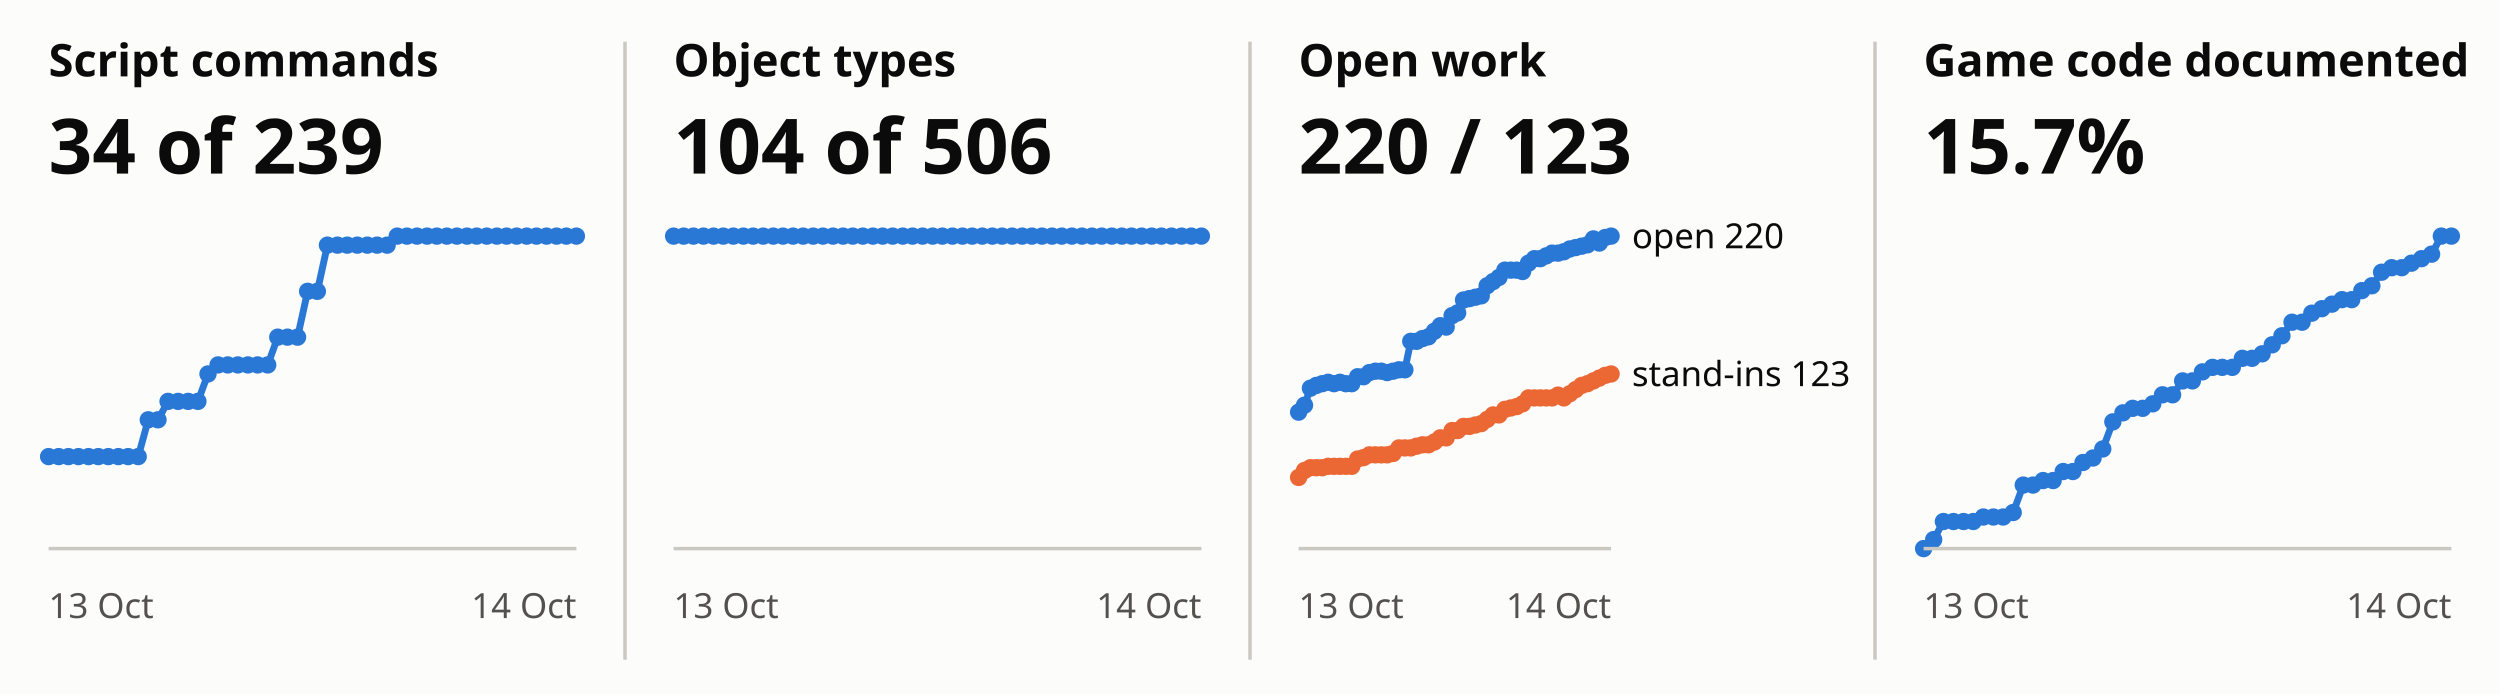
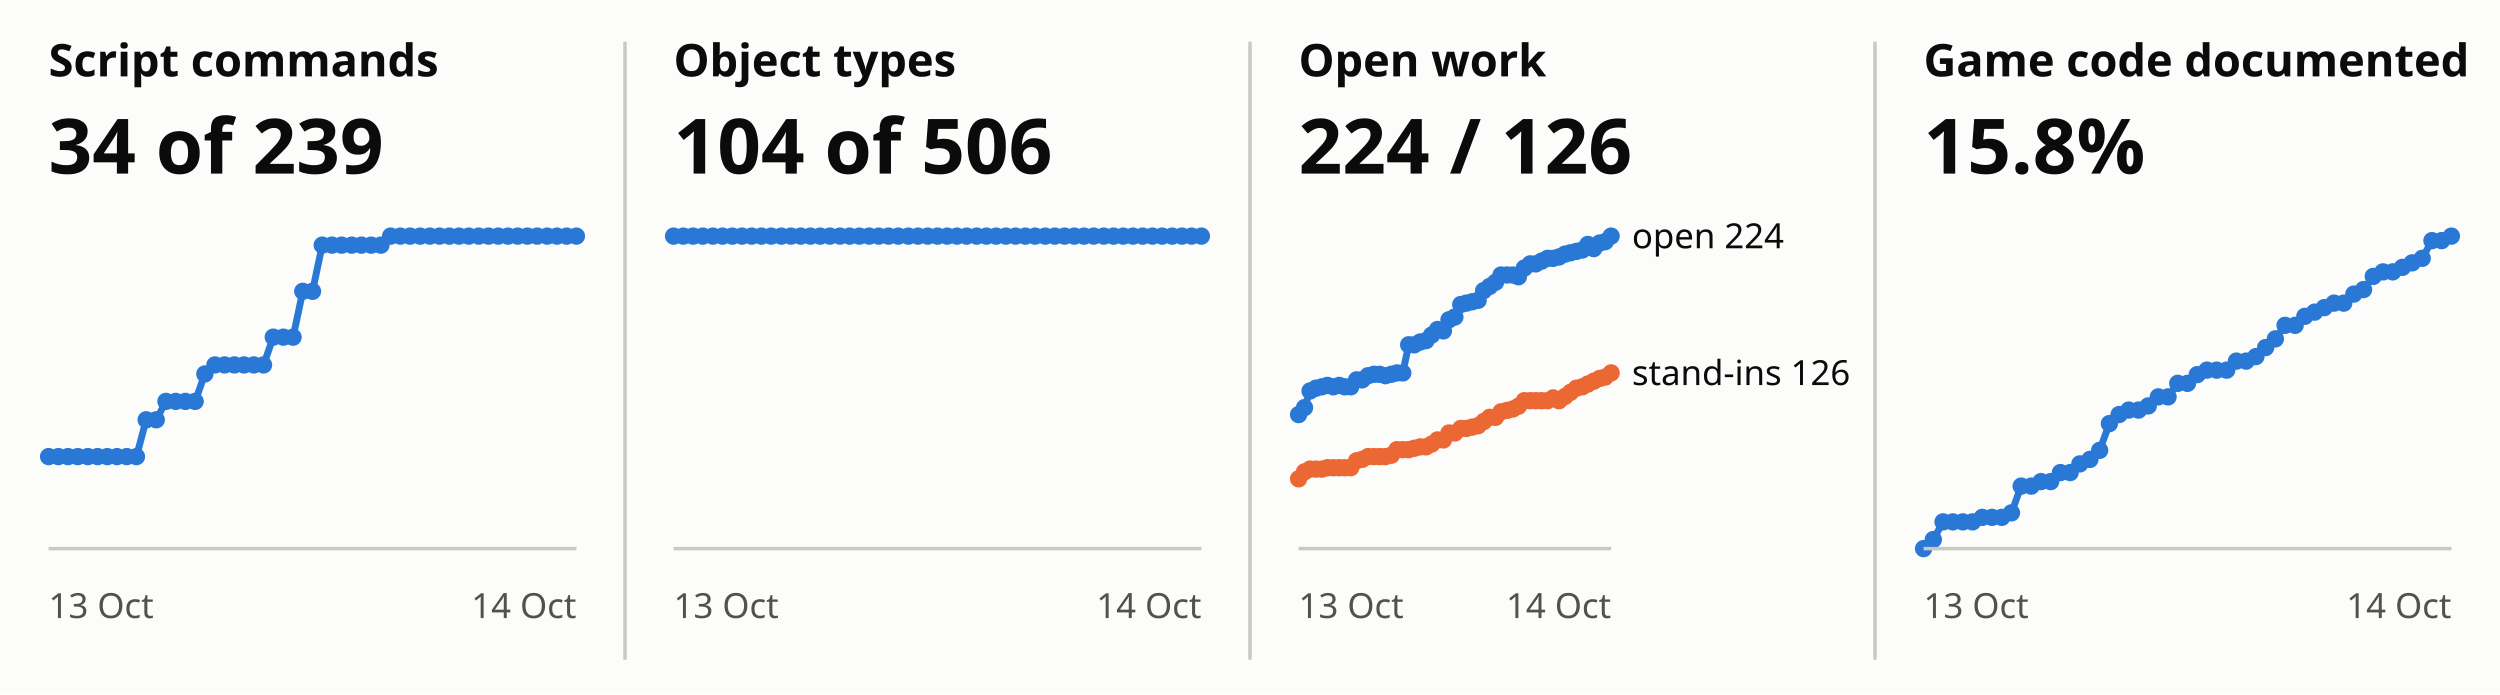
<svg xmlns="http://www.w3.org/2000/svg" width="720" height="200" viewBox="0 0 720 200" role="img">
  <style>
text{font-family:system-ui,sans-serif}
.title{font-size:13px;font-weight:600}
.big{font-size:22px;font-weight:600}
.label{font-size:10px}
.date{font-size:10px}
.surface{fill:#fcfcfb}
.ink{fill:#0b0b0b}
.muted{fill:#52514e}
.rule{stroke:#c9c8c3;stroke-width:1}
.line1{fill:none;stroke:#2a78d6;stroke-width:2;stroke-linejoin:round;stroke-linecap:round}
.dot1{fill:#2a78d6}
.line2{fill:none;stroke:#eb6834;stroke-width:2;stroke-linejoin:round;stroke-linecap:round}
.dot2{fill:#eb6834}
@media (prefers-color-scheme: dark) {
.surface{fill:#1a1a19}
.ink{fill:#f0efec}
.muted{fill:#c3c2b7}
.rule{stroke:#4a4a46}
.line1{stroke:#3987e5}
.dot1{fill:#3987e5}
.line2{stroke:#d95926}
.dot2{fill:#d95926}
}
</style>
  <rect class="surface" width="720" height="200" />
  <text class="title ink" x="14" y="22">Script commands</text>
  <text class="big ink" x="14" y="50">34 of 239</text>
-   <polyline class="line1" points="14.0,131.5 16.9,131.5 19.7,131.5 22.6,131.5 25.5,131.5 28.3,131.5 31.2,131.5 34.1,131.5 36.9,131.5 39.8,131.5 42.7,120.9 45.5,120.9 48.4,115.6 51.3,115.6 54.2,115.6 57.0,115.6 59.9,107.7 62.8,105.1 65.6,105.1 68.5,105.1 71.4,105.1 74.2,105.1 77.1,105.1 80.0,97.1 82.8,97.1 85.7,97.1 88.6,83.9 91.4,83.9 94.3,70.6 97.2,70.6 100.0,70.6 102.9,70.6 105.8,70.6 108.6,70.6 111.5,70.6 114.4,68.0 117.2,68.0 120.1,68.0 123.0,68.0 125.8,68.0 128.7,68.0 131.6,68.0 134.5,68.0 137.3,68.0 140.2,68.0 143.1,68.0 145.9,68.0 148.8,68.0 151.7,68.0 154.5,68.0 157.4,68.0 160.3,68.0 163.1,68.0 166.0,68.0" />
+   <polyline class="line1" points="14.0,131.5 16.8,131.5 19.6,131.5 22.4,131.5 25.3,131.5 28.1,131.5 30.9,131.5 33.7,131.5 36.5,131.5 39.3,131.5 42.1,120.9 45.0,120.9 47.8,115.6 50.6,115.6 53.4,115.6 56.2,115.6 59.0,107.7 61.9,105.1 64.7,105.1 67.5,105.1 70.3,105.1 73.1,105.1 75.9,105.1 78.7,97.1 81.6,97.1 84.4,97.1 87.2,83.9 90.0,83.9 92.8,70.6 95.6,70.6 98.4,70.6 101.3,70.6 104.1,70.6 106.9,70.6 109.7,70.6 112.5,68.0 115.3,68.0 118.1,68.0 121.0,68.0 123.8,68.0 126.6,68.0 129.4,68.0 132.2,68.0 135.0,68.0 137.9,68.0 140.7,68.0 143.5,68.0 146.3,68.0 149.1,68.0 151.9,68.0 154.7,68.0 157.6,68.0 160.4,68.0 163.2,68.0 166.0,68.0" />
  <circle class="dot1" cx="14.0" cy="131.5" r="2.5" />
-   <circle class="dot1" cx="16.9" cy="131.5" r="2.5" />
-   <circle class="dot1" cx="19.7" cy="131.5" r="2.5" />
-   <circle class="dot1" cx="22.6" cy="131.5" r="2.5" />
-   <circle class="dot1" cx="25.5" cy="131.5" r="2.5" />
-   <circle class="dot1" cx="28.3" cy="131.5" r="2.5" />
-   <circle class="dot1" cx="31.2" cy="131.5" r="2.5" />
-   <circle class="dot1" cx="34.1" cy="131.5" r="2.5" />
-   <circle class="dot1" cx="36.9" cy="131.5" r="2.5" />
-   <circle class="dot1" cx="39.8" cy="131.5" r="2.5" />
-   <circle class="dot1" cx="42.7" cy="120.9" r="2.5" />
-   <circle class="dot1" cx="45.5" cy="120.9" r="2.5" />
-   <circle class="dot1" cx="48.4" cy="115.6" r="2.5" />
-   <circle class="dot1" cx="51.3" cy="115.6" r="2.5" />
-   <circle class="dot1" cx="54.2" cy="115.6" r="2.5" />
-   <circle class="dot1" cx="57.0" cy="115.6" r="2.5" />
-   <circle class="dot1" cx="59.9" cy="107.7" r="2.5" />
-   <circle class="dot1" cx="62.8" cy="105.1" r="2.5" />
-   <circle class="dot1" cx="65.6" cy="105.1" r="2.5" />
-   <circle class="dot1" cx="68.5" cy="105.1" r="2.5" />
-   <circle class="dot1" cx="71.4" cy="105.1" r="2.5" />
-   <circle class="dot1" cx="74.2" cy="105.1" r="2.5" />
-   <circle class="dot1" cx="77.1" cy="105.1" r="2.5" />
-   <circle class="dot1" cx="80.0" cy="97.1" r="2.5" />
-   <circle class="dot1" cx="82.8" cy="97.1" r="2.5" />
-   <circle class="dot1" cx="85.7" cy="97.1" r="2.5" />
-   <circle class="dot1" cx="88.6" cy="83.9" r="2.5" />
-   <circle class="dot1" cx="91.4" cy="83.9" r="2.5" />
-   <circle class="dot1" cx="94.3" cy="70.6" r="2.5" />
-   <circle class="dot1" cx="97.2" cy="70.6" r="2.5" />
-   <circle class="dot1" cx="100.0" cy="70.6" r="2.5" />
-   <circle class="dot1" cx="102.9" cy="70.6" r="2.5" />
-   <circle class="dot1" cx="105.8" cy="70.6" r="2.5" />
-   <circle class="dot1" cx="108.6" cy="70.6" r="2.5" />
-   <circle class="dot1" cx="111.5" cy="70.6" r="2.5" />
-   <circle class="dot1" cx="114.4" cy="68.0" r="2.5" />
-   <circle class="dot1" cx="117.2" cy="68.0" r="2.5" />
-   <circle class="dot1" cx="120.1" cy="68.0" r="2.5" />
-   <circle class="dot1" cx="123.0" cy="68.0" r="2.5" />
-   <circle class="dot1" cx="125.8" cy="68.0" r="2.5" />
-   <circle class="dot1" cx="128.7" cy="68.0" r="2.5" />
-   <circle class="dot1" cx="131.6" cy="68.0" r="2.5" />
-   <circle class="dot1" cx="134.5" cy="68.0" r="2.5" />
-   <circle class="dot1" cx="137.3" cy="68.0" r="2.5" />
-   <circle class="dot1" cx="140.2" cy="68.0" r="2.5" />
-   <circle class="dot1" cx="143.1" cy="68.0" r="2.5" />
-   <circle class="dot1" cx="145.9" cy="68.0" r="2.5" />
-   <circle class="dot1" cx="148.8" cy="68.0" r="2.5" />
-   <circle class="dot1" cx="151.7" cy="68.0" r="2.5" />
-   <circle class="dot1" cx="154.5" cy="68.0" r="2.5" />
-   <circle class="dot1" cx="157.4" cy="68.0" r="2.5" />
-   <circle class="dot1" cx="160.3" cy="68.0" r="2.5" />
-   <circle class="dot1" cx="163.1" cy="68.0" r="2.5" />
+   <circle class="dot1" cx="16.8" cy="131.5" r="2.5" />
+   <circle class="dot1" cx="19.6" cy="131.5" r="2.5" />
+   <circle class="dot1" cx="22.4" cy="131.5" r="2.5" />
+   <circle class="dot1" cx="25.3" cy="131.5" r="2.5" />
+   <circle class="dot1" cx="28.1" cy="131.5" r="2.5" />
+   <circle class="dot1" cx="30.9" cy="131.5" r="2.5" />
+   <circle class="dot1" cx="33.7" cy="131.5" r="2.5" />
+   <circle class="dot1" cx="36.5" cy="131.5" r="2.5" />
+   <circle class="dot1" cx="39.3" cy="131.5" r="2.5" />
+   <circle class="dot1" cx="42.1" cy="120.9" r="2.5" />
+   <circle class="dot1" cx="45.0" cy="120.9" r="2.5" />
+   <circle class="dot1" cx="47.8" cy="115.6" r="2.5" />
+   <circle class="dot1" cx="50.6" cy="115.6" r="2.5" />
+   <circle class="dot1" cx="53.4" cy="115.6" r="2.5" />
+   <circle class="dot1" cx="56.2" cy="115.6" r="2.5" />
+   <circle class="dot1" cx="59.0" cy="107.7" r="2.5" />
+   <circle class="dot1" cx="61.9" cy="105.1" r="2.5" />
+   <circle class="dot1" cx="64.7" cy="105.1" r="2.5" />
+   <circle class="dot1" cx="67.5" cy="105.1" r="2.5" />
+   <circle class="dot1" cx="70.3" cy="105.1" r="2.5" />
+   <circle class="dot1" cx="73.1" cy="105.1" r="2.5" />
+   <circle class="dot1" cx="75.9" cy="105.1" r="2.5" />
+   <circle class="dot1" cx="78.7" cy="97.1" r="2.5" />
+   <circle class="dot1" cx="81.6" cy="97.1" r="2.5" />
+   <circle class="dot1" cx="84.4" cy="97.1" r="2.5" />
+   <circle class="dot1" cx="87.2" cy="83.9" r="2.5" />
+   <circle class="dot1" cx="90.0" cy="83.9" r="2.5" />
+   <circle class="dot1" cx="92.8" cy="70.6" r="2.5" />
+   <circle class="dot1" cx="95.6" cy="70.6" r="2.5" />
+   <circle class="dot1" cx="98.4" cy="70.6" r="2.5" />
+   <circle class="dot1" cx="101.3" cy="70.6" r="2.5" />
+   <circle class="dot1" cx="104.1" cy="70.6" r="2.5" />
+   <circle class="dot1" cx="106.9" cy="70.6" r="2.5" />
+   <circle class="dot1" cx="109.7" cy="70.6" r="2.5" />
+   <circle class="dot1" cx="112.5" cy="68.0" r="2.5" />
+   <circle class="dot1" cx="115.3" cy="68.0" r="2.5" />
+   <circle class="dot1" cx="118.1" cy="68.0" r="2.5" />
+   <circle class="dot1" cx="121.0" cy="68.0" r="2.5" />
+   <circle class="dot1" cx="123.8" cy="68.0" r="2.5" />
+   <circle class="dot1" cx="126.6" cy="68.0" r="2.5" />
+   <circle class="dot1" cx="129.4" cy="68.0" r="2.5" />
+   <circle class="dot1" cx="132.2" cy="68.0" r="2.5" />
+   <circle class="dot1" cx="135.0" cy="68.0" r="2.5" />
+   <circle class="dot1" cx="137.9" cy="68.0" r="2.5" />
+   <circle class="dot1" cx="140.7" cy="68.0" r="2.5" />
+   <circle class="dot1" cx="143.5" cy="68.0" r="2.5" />
+   <circle class="dot1" cx="146.3" cy="68.0" r="2.5" />
+   <circle class="dot1" cx="149.1" cy="68.0" r="2.5" />
+   <circle class="dot1" cx="151.9" cy="68.0" r="2.5" />
+   <circle class="dot1" cx="154.7" cy="68.0" r="2.5" />
+   <circle class="dot1" cx="157.6" cy="68.0" r="2.5" />
+   <circle class="dot1" cx="160.4" cy="68.0" r="2.5" />
+   <circle class="dot1" cx="163.2" cy="68.0" r="2.5" />
  <circle class="dot1" cx="166.0" cy="68.0" r="2.5" />
  <line class="rule" x1="14" y1="158" x2="166" y2="158" />
  <text class="date muted" x="14" y="178">13 Oct</text>
  <text class="date muted" x="166" y="178" text-anchor="end">14 Oct</text>
  <text class="title ink" x="194" y="22">Object types</text>
  <text class="big ink" x="194" y="50">104 of 506</text>
-   <polyline class="line1" points="194.0,68.0 196.9,68.0 199.7,68.0 202.6,68.0 205.5,68.0 208.3,68.0 211.2,68.0 214.1,68.0 216.9,68.0 219.8,68.0 222.7,68.0 225.5,68.0 228.4,68.0 231.3,68.0 234.2,68.0 237.0,68.0 239.9,68.0 242.8,68.0 245.6,68.0 248.5,68.0 251.4,68.0 254.2,68.0 257.1,68.0 260.0,68.0 262.8,68.0 265.7,68.0 268.6,68.0 271.4,68.0 274.3,68.0 277.2,68.0 280.0,68.0 282.9,68.0 285.8,68.0 288.6,68.0 291.5,68.0 294.4,68.0 297.2,68.0 300.1,68.0 303.0,68.0 305.8,68.0 308.7,68.0 311.6,68.0 314.5,68.0 317.3,68.0 320.2,68.0 323.1,68.0 325.9,68.0 328.8,68.0 331.7,68.0 334.5,68.0 337.4,68.0 340.3,68.0 343.1,68.0 346.0,68.0" />
+   <polyline class="line1" points="194.0,68.0 196.8,68.0 199.6,68.0 202.4,68.0 205.3,68.0 208.1,68.0 210.9,68.0 213.7,68.0 216.5,68.0 219.3,68.0 222.1,68.0 225.0,68.0 227.8,68.0 230.6,68.0 233.4,68.0 236.2,68.0 239.0,68.0 241.9,68.0 244.7,68.0 247.5,68.0 250.3,68.0 253.1,68.0 255.9,68.0 258.7,68.0 261.6,68.0 264.4,68.0 267.2,68.0 270.0,68.0 272.8,68.0 275.6,68.0 278.4,68.0 281.3,68.0 284.1,68.0 286.9,68.0 289.7,68.0 292.5,68.0 295.3,68.0 298.1,68.0 301.0,68.0 303.8,68.0 306.6,68.0 309.4,68.0 312.2,68.0 315.0,68.0 317.9,68.0 320.7,68.0 323.5,68.0 326.3,68.0 329.1,68.0 331.9,68.0 334.7,68.0 337.6,68.0 340.4,68.0 343.2,68.0 346.0,68.0" />
  <circle class="dot1" cx="194.0" cy="68.0" r="2.5" />
-   <circle class="dot1" cx="196.9" cy="68.0" r="2.5" />
-   <circle class="dot1" cx="199.7" cy="68.0" r="2.5" />
-   <circle class="dot1" cx="202.6" cy="68.0" r="2.5" />
-   <circle class="dot1" cx="205.5" cy="68.0" r="2.5" />
-   <circle class="dot1" cx="208.3" cy="68.0" r="2.5" />
-   <circle class="dot1" cx="211.2" cy="68.0" r="2.5" />
-   <circle class="dot1" cx="214.1" cy="68.0" r="2.5" />
-   <circle class="dot1" cx="216.9" cy="68.0" r="2.5" />
-   <circle class="dot1" cx="219.8" cy="68.0" r="2.5" />
-   <circle class="dot1" cx="222.7" cy="68.0" r="2.5" />
-   <circle class="dot1" cx="225.5" cy="68.0" r="2.5" />
-   <circle class="dot1" cx="228.4" cy="68.0" r="2.5" />
-   <circle class="dot1" cx="231.3" cy="68.0" r="2.5" />
-   <circle class="dot1" cx="234.2" cy="68.0" r="2.5" />
-   <circle class="dot1" cx="237.0" cy="68.0" r="2.5" />
-   <circle class="dot1" cx="239.9" cy="68.0" r="2.5" />
-   <circle class="dot1" cx="242.8" cy="68.0" r="2.5" />
-   <circle class="dot1" cx="245.6" cy="68.0" r="2.5" />
-   <circle class="dot1" cx="248.5" cy="68.0" r="2.5" />
-   <circle class="dot1" cx="251.4" cy="68.0" r="2.5" />
-   <circle class="dot1" cx="254.2" cy="68.0" r="2.5" />
-   <circle class="dot1" cx="257.1" cy="68.0" r="2.5" />
-   <circle class="dot1" cx="260.0" cy="68.0" r="2.5" />
-   <circle class="dot1" cx="262.8" cy="68.0" r="2.5" />
-   <circle class="dot1" cx="265.7" cy="68.0" r="2.5" />
-   <circle class="dot1" cx="268.6" cy="68.0" r="2.5" />
-   <circle class="dot1" cx="271.4" cy="68.0" r="2.5" />
-   <circle class="dot1" cx="274.3" cy="68.0" r="2.5" />
-   <circle class="dot1" cx="277.2" cy="68.0" r="2.5" />
-   <circle class="dot1" cx="280.0" cy="68.0" r="2.5" />
-   <circle class="dot1" cx="282.9" cy="68.0" r="2.5" />
-   <circle class="dot1" cx="285.8" cy="68.0" r="2.5" />
-   <circle class="dot1" cx="288.6" cy="68.0" r="2.5" />
-   <circle class="dot1" cx="291.5" cy="68.0" r="2.5" />
-   <circle class="dot1" cx="294.4" cy="68.0" r="2.5" />
-   <circle class="dot1" cx="297.2" cy="68.0" r="2.5" />
-   <circle class="dot1" cx="300.1" cy="68.0" r="2.5" />
-   <circle class="dot1" cx="303.0" cy="68.0" r="2.5" />
-   <circle class="dot1" cx="305.8" cy="68.0" r="2.5" />
-   <circle class="dot1" cx="308.7" cy="68.0" r="2.5" />
-   <circle class="dot1" cx="311.6" cy="68.0" r="2.5" />
-   <circle class="dot1" cx="314.5" cy="68.0" r="2.5" />
-   <circle class="dot1" cx="317.3" cy="68.0" r="2.5" />
-   <circle class="dot1" cx="320.2" cy="68.0" r="2.5" />
-   <circle class="dot1" cx="323.1" cy="68.0" r="2.5" />
-   <circle class="dot1" cx="325.9" cy="68.0" r="2.5" />
-   <circle class="dot1" cx="328.8" cy="68.0" r="2.5" />
-   <circle class="dot1" cx="331.7" cy="68.0" r="2.5" />
-   <circle class="dot1" cx="334.5" cy="68.0" r="2.5" />
-   <circle class="dot1" cx="337.4" cy="68.0" r="2.5" />
-   <circle class="dot1" cx="340.3" cy="68.0" r="2.5" />
-   <circle class="dot1" cx="343.1" cy="68.0" r="2.5" />
+   <circle class="dot1" cx="196.8" cy="68.0" r="2.5" />
+   <circle class="dot1" cx="199.6" cy="68.0" r="2.5" />
+   <circle class="dot1" cx="202.4" cy="68.0" r="2.5" />
+   <circle class="dot1" cx="205.3" cy="68.0" r="2.5" />
+   <circle class="dot1" cx="208.1" cy="68.0" r="2.5" />
+   <circle class="dot1" cx="210.9" cy="68.0" r="2.5" />
+   <circle class="dot1" cx="213.7" cy="68.0" r="2.5" />
+   <circle class="dot1" cx="216.5" cy="68.0" r="2.5" />
+   <circle class="dot1" cx="219.3" cy="68.0" r="2.5" />
+   <circle class="dot1" cx="222.1" cy="68.0" r="2.5" />
+   <circle class="dot1" cx="225.0" cy="68.0" r="2.5" />
+   <circle class="dot1" cx="227.8" cy="68.0" r="2.5" />
+   <circle class="dot1" cx="230.6" cy="68.0" r="2.5" />
+   <circle class="dot1" cx="233.4" cy="68.0" r="2.5" />
+   <circle class="dot1" cx="236.2" cy="68.0" r="2.5" />
+   <circle class="dot1" cx="239.0" cy="68.0" r="2.5" />
+   <circle class="dot1" cx="241.9" cy="68.0" r="2.5" />
+   <circle class="dot1" cx="244.7" cy="68.0" r="2.5" />
+   <circle class="dot1" cx="247.5" cy="68.0" r="2.5" />
+   <circle class="dot1" cx="250.3" cy="68.0" r="2.5" />
+   <circle class="dot1" cx="253.1" cy="68.0" r="2.5" />
+   <circle class="dot1" cx="255.9" cy="68.0" r="2.5" />
+   <circle class="dot1" cx="258.7" cy="68.0" r="2.5" />
+   <circle class="dot1" cx="261.6" cy="68.0" r="2.5" />
+   <circle class="dot1" cx="264.4" cy="68.0" r="2.5" />
+   <circle class="dot1" cx="267.2" cy="68.0" r="2.5" />
+   <circle class="dot1" cx="270.0" cy="68.0" r="2.5" />
+   <circle class="dot1" cx="272.8" cy="68.0" r="2.5" />
+   <circle class="dot1" cx="275.6" cy="68.0" r="2.5" />
+   <circle class="dot1" cx="278.4" cy="68.0" r="2.5" />
+   <circle class="dot1" cx="281.3" cy="68.0" r="2.5" />
+   <circle class="dot1" cx="284.1" cy="68.0" r="2.5" />
+   <circle class="dot1" cx="286.9" cy="68.0" r="2.5" />
+   <circle class="dot1" cx="289.7" cy="68.0" r="2.5" />
+   <circle class="dot1" cx="292.5" cy="68.0" r="2.5" />
+   <circle class="dot1" cx="295.3" cy="68.0" r="2.5" />
+   <circle class="dot1" cx="298.1" cy="68.0" r="2.5" />
+   <circle class="dot1" cx="301.0" cy="68.0" r="2.5" />
+   <circle class="dot1" cx="303.8" cy="68.0" r="2.5" />
+   <circle class="dot1" cx="306.6" cy="68.0" r="2.5" />
+   <circle class="dot1" cx="309.4" cy="68.0" r="2.5" />
+   <circle class="dot1" cx="312.2" cy="68.0" r="2.5" />
+   <circle class="dot1" cx="315.0" cy="68.0" r="2.5" />
+   <circle class="dot1" cx="317.9" cy="68.0" r="2.5" />
+   <circle class="dot1" cx="320.7" cy="68.0" r="2.5" />
+   <circle class="dot1" cx="323.5" cy="68.0" r="2.5" />
+   <circle class="dot1" cx="326.3" cy="68.0" r="2.5" />
+   <circle class="dot1" cx="329.1" cy="68.0" r="2.5" />
+   <circle class="dot1" cx="331.9" cy="68.0" r="2.5" />
+   <circle class="dot1" cx="334.7" cy="68.0" r="2.5" />
+   <circle class="dot1" cx="337.6" cy="68.0" r="2.5" />
+   <circle class="dot1" cx="340.4" cy="68.0" r="2.5" />
+   <circle class="dot1" cx="343.2" cy="68.0" r="2.5" />
  <circle class="dot1" cx="346.0" cy="68.0" r="2.5" />
  <line class="rule" x1="194" y1="158" x2="346" y2="158" />
  <text class="date muted" x="194" y="178">13 Oct</text>
  <text class="date muted" x="346" y="178" text-anchor="end">14 Oct</text>
  <text class="title ink" x="374" y="22">Open work</text>
-   <text class="big ink" x="374" y="50">220 / 123</text>
-   <polyline class="line1" points="374.0,118.7 375.7,116.7 377.4,111.8 379.1,111.0 380.8,110.5 382.5,110.1 384.2,110.5 385.9,110.1 387.6,110.5 389.3,110.5 391.0,108.5 392.7,108.5 394.4,107.3 396.1,106.9 397.8,106.9 399.5,107.3 401.2,106.9 402.9,106.5 404.6,106.5 406.3,98.3 408.0,98.3 409.7,97.5 411.4,97.0 413.1,95.4 414.8,93.8 416.5,94.2 418.2,90.9 419.8,90.1 421.5,86.4 423.2,86.0 424.9,85.6 426.6,85.2 428.3,82.3 430.0,81.1 431.7,79.9 433.4,77.8 435.1,77.8 436.8,77.8 438.5,78.2 440.2,75.8 441.9,74.5 443.6,74.5 445.3,73.7 447.0,72.9 448.7,72.9 450.4,72.5 452.1,71.7 453.8,71.3 455.5,70.9 457.2,70.5 458.9,68.8 460.6,70.0 462.3,68.4 464.0,68.0" />
-   <circle class="dot1" cx="374.0" cy="118.7" r="2.5" />
-   <circle class="dot1" cx="375.7" cy="116.7" r="2.5" />
-   <circle class="dot1" cx="377.4" cy="111.8" r="2.5" />
-   <circle class="dot1" cx="379.1" cy="111.0" r="2.5" />
-   <circle class="dot1" cx="380.8" cy="110.5" r="2.5" />
-   <circle class="dot1" cx="382.5" cy="110.1" r="2.5" />
-   <circle class="dot1" cx="384.2" cy="110.5" r="2.5" />
-   <circle class="dot1" cx="385.9" cy="110.1" r="2.5" />
-   <circle class="dot1" cx="387.6" cy="110.5" r="2.5" />
-   <circle class="dot1" cx="389.3" cy="110.5" r="2.5" />
-   <circle class="dot1" cx="391.0" cy="108.5" r="2.5" />
-   <circle class="dot1" cx="392.7" cy="108.5" r="2.5" />
-   <circle class="dot1" cx="394.4" cy="107.3" r="2.5" />
-   <circle class="dot1" cx="396.1" cy="106.9" r="2.5" />
-   <circle class="dot1" cx="397.8" cy="106.9" r="2.5" />
-   <circle class="dot1" cx="399.5" cy="107.3" r="2.5" />
-   <circle class="dot1" cx="401.2" cy="106.9" r="2.5" />
-   <circle class="dot1" cx="402.9" cy="106.5" r="2.5" />
-   <circle class="dot1" cx="404.6" cy="106.5" r="2.5" />
-   <circle class="dot1" cx="406.3" cy="98.3" r="2.5" />
-   <circle class="dot1" cx="408.0" cy="98.3" r="2.5" />
-   <circle class="dot1" cx="409.7" cy="97.5" r="2.5" />
-   <circle class="dot1" cx="411.4" cy="97.0" r="2.5" />
-   <circle class="dot1" cx="413.1" cy="95.4" r="2.5" />
-   <circle class="dot1" cx="414.8" cy="93.8" r="2.5" />
-   <circle class="dot1" cx="416.5" cy="94.2" r="2.5" />
-   <circle class="dot1" cx="418.2" cy="90.9" r="2.5" />
-   <circle class="dot1" cx="419.8" cy="90.1" r="2.5" />
-   <circle class="dot1" cx="421.5" cy="86.4" r="2.5" />
-   <circle class="dot1" cx="423.2" cy="86.0" r="2.5" />
-   <circle class="dot1" cx="424.9" cy="85.6" r="2.5" />
-   <circle class="dot1" cx="426.6" cy="85.2" r="2.5" />
-   <circle class="dot1" cx="428.3" cy="82.3" r="2.5" />
-   <circle class="dot1" cx="430.0" cy="81.1" r="2.5" />
-   <circle class="dot1" cx="431.7" cy="79.9" r="2.5" />
-   <circle class="dot1" cx="433.4" cy="77.8" r="2.5" />
-   <circle class="dot1" cx="435.1" cy="77.8" r="2.5" />
-   <circle class="dot1" cx="436.8" cy="77.8" r="2.5" />
-   <circle class="dot1" cx="438.5" cy="78.2" r="2.5" />
-   <circle class="dot1" cx="440.2" cy="75.8" r="2.5" />
-   <circle class="dot1" cx="441.9" cy="74.5" r="2.5" />
-   <circle class="dot1" cx="443.6" cy="74.5" r="2.5" />
-   <circle class="dot1" cx="445.3" cy="73.7" r="2.5" />
-   <circle class="dot1" cx="447.0" cy="72.9" r="2.5" />
-   <circle class="dot1" cx="448.7" cy="72.9" r="2.5" />
-   <circle class="dot1" cx="450.4" cy="72.5" r="2.5" />
-   <circle class="dot1" cx="452.1" cy="71.7" r="2.5" />
-   <circle class="dot1" cx="453.8" cy="71.3" r="2.5" />
-   <circle class="dot1" cx="455.5" cy="70.9" r="2.5" />
-   <circle class="dot1" cx="457.2" cy="70.5" r="2.5" />
-   <circle class="dot1" cx="458.9" cy="68.8" r="2.5" />
-   <circle class="dot1" cx="460.6" cy="70.0" r="2.5" />
-   <circle class="dot1" cx="462.3" cy="68.4" r="2.5" />
+   <text class="big ink" x="374" y="50">224 / 126</text>
+   <polyline class="line1" points="374.0,119.4 375.7,117.4 377.3,112.6 379.0,111.8 380.7,111.4 382.3,111.0 384.0,111.4 385.7,111.0 387.3,111.4 389.0,111.4 390.7,109.4 392.3,109.4 394.0,108.2 395.7,107.8 397.3,107.8 399.0,108.2 400.7,107.8 402.3,107.4 404.0,107.4 405.7,99.3 407.3,99.3 409.0,98.5 410.7,98.1 412.3,96.5 414.0,94.9 415.7,95.3 417.3,92.1 419.0,91.3 420.7,87.7 422.3,87.3 424.0,86.9 425.7,86.5 427.3,83.7 429.0,82.5 430.7,81.3 432.3,79.2 434.0,79.2 435.7,79.2 437.3,79.7 439.0,77.2 440.7,76.0 442.3,76.0 444.0,75.2 445.7,74.4 447.3,74.4 449.0,74.0 450.7,73.2 452.3,72.8 454.0,72.4 455.7,72.0 457.3,70.4 459.0,71.6 460.7,70.0 462.3,69.6 464.0,68.0" />
+   <circle class="dot1" cx="374.0" cy="119.4" r="2.5" />
+   <circle class="dot1" cx="375.7" cy="117.4" r="2.5" />
+   <circle class="dot1" cx="377.3" cy="112.6" r="2.5" />
+   <circle class="dot1" cx="379.0" cy="111.8" r="2.5" />
+   <circle class="dot1" cx="380.7" cy="111.4" r="2.5" />
+   <circle class="dot1" cx="382.3" cy="111.0" r="2.5" />
+   <circle class="dot1" cx="384.0" cy="111.4" r="2.5" />
+   <circle class="dot1" cx="385.7" cy="111.0" r="2.5" />
+   <circle class="dot1" cx="387.3" cy="111.4" r="2.5" />
+   <circle class="dot1" cx="389.0" cy="111.4" r="2.5" />
+   <circle class="dot1" cx="390.7" cy="109.4" r="2.5" />
+   <circle class="dot1" cx="392.3" cy="109.4" r="2.5" />
+   <circle class="dot1" cx="394.0" cy="108.2" r="2.5" />
+   <circle class="dot1" cx="395.7" cy="107.8" r="2.5" />
+   <circle class="dot1" cx="397.3" cy="107.8" r="2.5" />
+   <circle class="dot1" cx="399.0" cy="108.2" r="2.5" />
+   <circle class="dot1" cx="400.7" cy="107.8" r="2.5" />
+   <circle class="dot1" cx="402.3" cy="107.4" r="2.5" />
+   <circle class="dot1" cx="404.0" cy="107.4" r="2.5" />
+   <circle class="dot1" cx="405.7" cy="99.3" r="2.5" />
+   <circle class="dot1" cx="407.3" cy="99.3" r="2.5" />
+   <circle class="dot1" cx="409.0" cy="98.5" r="2.5" />
+   <circle class="dot1" cx="410.7" cy="98.1" r="2.5" />
+   <circle class="dot1" cx="412.3" cy="96.5" r="2.5" />
+   <circle class="dot1" cx="414.0" cy="94.9" r="2.5" />
+   <circle class="dot1" cx="415.7" cy="95.3" r="2.5" />
+   <circle class="dot1" cx="417.3" cy="92.1" r="2.5" />
+   <circle class="dot1" cx="419.0" cy="91.3" r="2.5" />
+   <circle class="dot1" cx="420.7" cy="87.7" r="2.5" />
+   <circle class="dot1" cx="422.3" cy="87.3" r="2.5" />
+   <circle class="dot1" cx="424.0" cy="86.9" r="2.5" />
+   <circle class="dot1" cx="425.7" cy="86.5" r="2.5" />
+   <circle class="dot1" cx="427.3" cy="83.7" r="2.5" />
+   <circle class="dot1" cx="429.0" cy="82.5" r="2.5" />
+   <circle class="dot1" cx="430.7" cy="81.3" r="2.5" />
+   <circle class="dot1" cx="432.3" cy="79.2" r="2.5" />
+   <circle class="dot1" cx="434.0" cy="79.2" r="2.5" />
+   <circle class="dot1" cx="435.7" cy="79.2" r="2.5" />
+   <circle class="dot1" cx="437.3" cy="79.7" r="2.5" />
+   <circle class="dot1" cx="439.0" cy="77.2" r="2.5" />
+   <circle class="dot1" cx="440.7" cy="76.0" r="2.5" />
+   <circle class="dot1" cx="442.3" cy="76.0" r="2.5" />
+   <circle class="dot1" cx="444.0" cy="75.2" r="2.5" />
+   <circle class="dot1" cx="445.7" cy="74.4" r="2.5" />
+   <circle class="dot1" cx="447.3" cy="74.4" r="2.5" />
+   <circle class="dot1" cx="449.0" cy="74.0" r="2.5" />
+   <circle class="dot1" cx="450.7" cy="73.2" r="2.5" />
+   <circle class="dot1" cx="452.3" cy="72.8" r="2.5" />
+   <circle class="dot1" cx="454.0" cy="72.4" r="2.5" />
+   <circle class="dot1" cx="455.7" cy="72.0" r="2.5" />
+   <circle class="dot1" cx="457.3" cy="70.4" r="2.5" />
+   <circle class="dot1" cx="459.0" cy="71.6" r="2.5" />
+   <circle class="dot1" cx="460.7" cy="70.0" r="2.5" />
+   <circle class="dot1" cx="462.3" cy="69.6" r="2.5" />
  <circle class="dot1" cx="464.0" cy="68.0" r="2.5" />
-   <polyline class="line2" points="374.0,137.5 375.7,135.5 377.4,134.7 379.1,134.7 380.8,134.7 382.5,134.3 384.2,134.3 385.9,134.3 387.6,134.3 389.3,134.3 391.0,132.2 392.7,131.8 394.4,131.0 396.1,131.0 397.8,131.0 399.5,131.0 401.2,130.6 402.9,129.0 404.6,129.0 406.3,129.0 408.0,128.5 409.7,128.1 411.4,128.1 413.1,127.3 414.8,126.1 416.5,126.1 418.2,124.0 419.8,124.0 421.5,122.8 423.2,122.8 424.9,122.4 426.6,122.0 428.3,120.8 430.0,119.5 431.7,119.5 433.4,117.9 435.1,117.5 436.8,117.1 438.5,116.3 440.2,114.6 441.9,114.6 443.6,114.6 445.3,114.6 447.0,114.6 448.7,113.8 450.4,114.6 452.1,113.4 453.8,112.2 455.5,111.0 457.2,110.5 458.9,109.7 460.6,108.9 462.3,108.1 464.0,107.7" />
-   <circle class="dot2" cx="374.0" cy="137.5" r="2.5" />
-   <circle class="dot2" cx="375.7" cy="135.5" r="2.5" />
-   <circle class="dot2" cx="377.4" cy="134.7" r="2.5" />
-   <circle class="dot2" cx="379.1" cy="134.7" r="2.5" />
-   <circle class="dot2" cx="380.8" cy="134.7" r="2.5" />
-   <circle class="dot2" cx="382.5" cy="134.3" r="2.5" />
-   <circle class="dot2" cx="384.2" cy="134.3" r="2.5" />
-   <circle class="dot2" cx="385.9" cy="134.3" r="2.5" />
-   <circle class="dot2" cx="387.6" cy="134.3" r="2.5" />
-   <circle class="dot2" cx="389.3" cy="134.3" r="2.5" />
-   <circle class="dot2" cx="391.0" cy="132.2" r="2.5" />
-   <circle class="dot2" cx="392.7" cy="131.8" r="2.5" />
-   <circle class="dot2" cx="394.4" cy="131.0" r="2.5" />
-   <circle class="dot2" cx="396.1" cy="131.0" r="2.5" />
-   <circle class="dot2" cx="397.8" cy="131.0" r="2.5" />
-   <circle class="dot2" cx="399.5" cy="131.0" r="2.5" />
-   <circle class="dot2" cx="401.2" cy="130.6" r="2.5" />
-   <circle class="dot2" cx="402.9" cy="129.0" r="2.5" />
-   <circle class="dot2" cx="404.6" cy="129.0" r="2.5" />
-   <circle class="dot2" cx="406.3" cy="129.0" r="2.5" />
-   <circle class="dot2" cx="408.0" cy="128.5" r="2.5" />
-   <circle class="dot2" cx="409.7" cy="128.1" r="2.5" />
-   <circle class="dot2" cx="411.4" cy="128.1" r="2.5" />
-   <circle class="dot2" cx="413.1" cy="127.3" r="2.5" />
-   <circle class="dot2" cx="414.8" cy="126.1" r="2.5" />
-   <circle class="dot2" cx="416.5" cy="126.1" r="2.5" />
-   <circle class="dot2" cx="418.2" cy="124.0" r="2.5" />
-   <circle class="dot2" cx="419.8" cy="124.0" r="2.5" />
-   <circle class="dot2" cx="421.5" cy="122.8" r="2.5" />
-   <circle class="dot2" cx="423.2" cy="122.8" r="2.5" />
-   <circle class="dot2" cx="424.9" cy="122.4" r="2.5" />
-   <circle class="dot2" cx="426.6" cy="122.0" r="2.5" />
-   <circle class="dot2" cx="428.3" cy="120.8" r="2.5" />
-   <circle class="dot2" cx="430.0" cy="119.5" r="2.5" />
-   <circle class="dot2" cx="431.7" cy="119.5" r="2.5" />
-   <circle class="dot2" cx="433.4" cy="117.9" r="2.5" />
-   <circle class="dot2" cx="435.1" cy="117.5" r="2.5" />
-   <circle class="dot2" cx="436.8" cy="117.1" r="2.5" />
-   <circle class="dot2" cx="438.5" cy="116.3" r="2.5" />
-   <circle class="dot2" cx="440.2" cy="114.6" r="2.5" />
-   <circle class="dot2" cx="441.9" cy="114.6" r="2.5" />
-   <circle class="dot2" cx="443.6" cy="114.6" r="2.5" />
-   <circle class="dot2" cx="445.3" cy="114.6" r="2.5" />
-   <circle class="dot2" cx="447.0" cy="114.6" r="2.5" />
-   <circle class="dot2" cx="448.7" cy="113.8" r="2.5" />
-   <circle class="dot2" cx="450.4" cy="114.6" r="2.5" />
-   <circle class="dot2" cx="452.1" cy="113.4" r="2.5" />
-   <circle class="dot2" cx="453.8" cy="112.2" r="2.5" />
-   <circle class="dot2" cx="455.5" cy="111.0" r="2.5" />
-   <circle class="dot2" cx="457.2" cy="110.5" r="2.5" />
-   <circle class="dot2" cx="458.9" cy="109.7" r="2.5" />
-   <circle class="dot2" cx="460.6" cy="108.9" r="2.5" />
-   <circle class="dot2" cx="462.3" cy="108.1" r="2.5" />
-   <circle class="dot2" cx="464.0" cy="107.7" r="2.5" />
+   <polyline class="line2" points="374.0,137.9 375.7,135.9 377.3,135.1 379.0,135.1 380.7,135.1 382.3,134.7 384.0,134.7 385.7,134.7 387.3,134.7 389.0,134.7 390.7,132.7 392.3,132.3 394.0,131.5 395.7,131.5 397.3,131.5 399.0,131.5 400.7,131.1 402.3,129.5 404.0,129.5 405.7,129.5 407.3,129.1 409.0,128.7 410.7,128.7 412.3,127.9 414.0,126.7 415.7,126.7 417.3,124.7 419.0,124.7 420.7,123.4 422.3,123.4 424.0,123.0 425.7,122.6 427.3,121.4 429.0,120.2 430.7,120.2 432.3,118.6 434.0,118.2 435.7,117.8 437.3,117.0 439.0,115.4 440.7,115.4 442.3,115.4 444.0,115.4 445.7,115.4 447.3,114.6 449.0,115.4 450.7,114.2 452.3,113.0 454.0,111.8 455.7,111.4 457.3,110.6 459.0,109.8 460.7,109.0 462.3,108.6 464.0,107.4" />
+   <circle class="dot2" cx="374.0" cy="137.9" r="2.5" />
+   <circle class="dot2" cx="375.7" cy="135.9" r="2.5" />
+   <circle class="dot2" cx="377.3" cy="135.1" r="2.5" />
+   <circle class="dot2" cx="379.0" cy="135.1" r="2.5" />
+   <circle class="dot2" cx="380.7" cy="135.1" r="2.5" />
+   <circle class="dot2" cx="382.3" cy="134.7" r="2.5" />
+   <circle class="dot2" cx="384.0" cy="134.7" r="2.5" />
+   <circle class="dot2" cx="385.7" cy="134.7" r="2.5" />
+   <circle class="dot2" cx="387.3" cy="134.7" r="2.5" />
+   <circle class="dot2" cx="389.0" cy="134.7" r="2.5" />
+   <circle class="dot2" cx="390.7" cy="132.7" r="2.5" />
+   <circle class="dot2" cx="392.3" cy="132.3" r="2.5" />
+   <circle class="dot2" cx="394.0" cy="131.5" r="2.5" />
+   <circle class="dot2" cx="395.7" cy="131.5" r="2.5" />
+   <circle class="dot2" cx="397.3" cy="131.5" r="2.5" />
+   <circle class="dot2" cx="399.0" cy="131.5" r="2.5" />
+   <circle class="dot2" cx="400.7" cy="131.1" r="2.5" />
+   <circle class="dot2" cx="402.3" cy="129.5" r="2.5" />
+   <circle class="dot2" cx="404.0" cy="129.5" r="2.5" />
+   <circle class="dot2" cx="405.7" cy="129.5" r="2.5" />
+   <circle class="dot2" cx="407.3" cy="129.1" r="2.5" />
+   <circle class="dot2" cx="409.0" cy="128.7" r="2.5" />
+   <circle class="dot2" cx="410.7" cy="128.7" r="2.5" />
+   <circle class="dot2" cx="412.3" cy="127.9" r="2.5" />
+   <circle class="dot2" cx="414.0" cy="126.7" r="2.5" />
+   <circle class="dot2" cx="415.7" cy="126.7" r="2.5" />
+   <circle class="dot2" cx="417.3" cy="124.7" r="2.5" />
+   <circle class="dot2" cx="419.0" cy="124.7" r="2.5" />
+   <circle class="dot2" cx="420.7" cy="123.4" r="2.5" />
+   <circle class="dot2" cx="422.3" cy="123.4" r="2.5" />
+   <circle class="dot2" cx="424.0" cy="123.0" r="2.5" />
+   <circle class="dot2" cx="425.7" cy="122.6" r="2.5" />
+   <circle class="dot2" cx="427.3" cy="121.4" r="2.5" />
+   <circle class="dot2" cx="429.0" cy="120.2" r="2.5" />
+   <circle class="dot2" cx="430.7" cy="120.2" r="2.5" />
+   <circle class="dot2" cx="432.3" cy="118.6" r="2.5" />
+   <circle class="dot2" cx="434.0" cy="118.2" r="2.5" />
+   <circle class="dot2" cx="435.7" cy="117.8" r="2.5" />
+   <circle class="dot2" cx="437.3" cy="117.0" r="2.5" />
+   <circle class="dot2" cx="439.0" cy="115.4" r="2.5" />
+   <circle class="dot2" cx="440.7" cy="115.4" r="2.5" />
+   <circle class="dot2" cx="442.3" cy="115.4" r="2.5" />
+   <circle class="dot2" cx="444.0" cy="115.4" r="2.5" />
+   <circle class="dot2" cx="445.7" cy="115.4" r="2.5" />
+   <circle class="dot2" cx="447.3" cy="114.6" r="2.5" />
+   <circle class="dot2" cx="449.0" cy="115.4" r="2.5" />
+   <circle class="dot2" cx="450.7" cy="114.2" r="2.5" />
+   <circle class="dot2" cx="452.3" cy="113.0" r="2.5" />
+   <circle class="dot2" cx="454.0" cy="111.8" r="2.5" />
+   <circle class="dot2" cx="455.7" cy="111.4" r="2.5" />
+   <circle class="dot2" cx="457.3" cy="110.6" r="2.5" />
+   <circle class="dot2" cx="459.0" cy="109.8" r="2.5" />
+   <circle class="dot2" cx="460.7" cy="109.0" r="2.5" />
+   <circle class="dot2" cx="462.3" cy="108.6" r="2.5" />
+   <circle class="dot2" cx="464.0" cy="107.4" r="2.5" />
  <line class="rule" x1="374" y1="158" x2="464" y2="158" />
  <text class="date muted" x="374" y="178">13 Oct</text>
  <text class="date muted" x="464" y="178" text-anchor="end">14 Oct</text>
-   <text class="label ink" x="470" y="71.5">open 220</text>
-   <text class="label ink" x="470" y="111.2">stand-ins 123</text>
+   <text class="label ink" x="470" y="71.5">open 224</text>
+   <text class="label ink" x="470" y="110.9">stand-ins 126</text>
  <text class="title ink" x="554" y="22">Game code documented</text>
-   <text class="big ink" x="554" y="50">15.7%</text>
-   <polyline class="line1" points="554.0,158.0 556.9,155.4 559.7,150.2 562.6,150.2 565.5,150.2 568.3,150.2 571.2,148.9 574.1,148.9 576.9,148.9 579.8,147.6 582.7,139.7 585.5,139.7 588.4,138.4 591.3,138.4 594.2,135.8 597.0,135.8 599.9,133.2 602.8,131.9 605.6,129.3 608.5,121.5 611.4,118.9 614.2,117.6 617.1,117.6 620.0,116.3 622.8,113.7 625.7,113.7 628.6,109.7 631.4,109.7 634.3,107.1 637.2,105.8 640.0,105.8 642.9,105.8 645.8,103.2 648.6,103.2 651.5,101.9 654.4,99.3 657.2,96.7 660.1,92.8 663.0,92.8 665.8,90.2 668.7,88.9 671.6,87.6 674.5,86.3 677.3,86.3 680.2,83.7 683.1,82.3 685.9,78.4 688.8,77.1 691.7,77.1 694.5,75.8 697.4,74.5 700.3,73.2 703.1,68.0 706.0,68.0" />
+   <text class="big ink" x="554" y="50">15.8%</text>
+   <polyline class="line1" points="554.0,158.0 556.8,155.4 559.6,150.3 562.4,150.3 565.3,150.3 568.1,150.3 570.9,149.0 573.7,149.0 576.5,149.0 579.3,147.7 582.1,140.0 585.0,140.0 587.8,138.7 590.6,138.7 593.4,136.1 596.2,136.1 599.0,133.6 601.9,132.3 604.7,129.7 607.5,122.0 610.3,119.4 613.1,118.1 615.9,118.1 618.7,116.9 621.6,114.3 624.4,114.3 627.2,110.4 630.0,110.4 632.8,107.9 635.6,106.6 638.4,106.6 641.3,106.6 644.1,104.0 646.9,104.0 649.7,102.7 652.5,100.1 655.3,97.6 658.1,93.7 661.0,93.7 663.8,91.1 666.6,89.9 669.4,88.6 672.2,87.3 675.0,87.3 677.9,84.7 680.7,83.4 683.5,79.6 686.3,78.3 689.1,78.3 691.9,77.0 694.7,75.7 697.6,74.4 700.4,69.3 703.2,69.3 706.0,68.0" />
  <circle class="dot1" cx="554.0" cy="158.0" r="2.5" />
-   <circle class="dot1" cx="556.9" cy="155.4" r="2.5" />
-   <circle class="dot1" cx="559.7" cy="150.2" r="2.5" />
-   <circle class="dot1" cx="562.6" cy="150.2" r="2.5" />
-   <circle class="dot1" cx="565.5" cy="150.2" r="2.5" />
-   <circle class="dot1" cx="568.3" cy="150.2" r="2.5" />
-   <circle class="dot1" cx="571.2" cy="148.9" r="2.5" />
-   <circle class="dot1" cx="574.1" cy="148.9" r="2.5" />
-   <circle class="dot1" cx="576.9" cy="148.9" r="2.5" />
-   <circle class="dot1" cx="579.8" cy="147.6" r="2.5" />
-   <circle class="dot1" cx="582.7" cy="139.7" r="2.5" />
-   <circle class="dot1" cx="585.5" cy="139.7" r="2.5" />
-   <circle class="dot1" cx="588.4" cy="138.4" r="2.5" />
-   <circle class="dot1" cx="591.3" cy="138.4" r="2.5" />
-   <circle class="dot1" cx="594.2" cy="135.8" r="2.5" />
-   <circle class="dot1" cx="597.0" cy="135.8" r="2.5" />
-   <circle class="dot1" cx="599.9" cy="133.2" r="2.5" />
-   <circle class="dot1" cx="602.8" cy="131.9" r="2.5" />
-   <circle class="dot1" cx="605.6" cy="129.3" r="2.5" />
-   <circle class="dot1" cx="608.5" cy="121.5" r="2.5" />
-   <circle class="dot1" cx="611.4" cy="118.9" r="2.5" />
-   <circle class="dot1" cx="614.2" cy="117.6" r="2.5" />
-   <circle class="dot1" cx="617.1" cy="117.6" r="2.5" />
-   <circle class="dot1" cx="620.0" cy="116.3" r="2.5" />
-   <circle class="dot1" cx="622.8" cy="113.7" r="2.5" />
-   <circle class="dot1" cx="625.7" cy="113.7" r="2.5" />
-   <circle class="dot1" cx="628.6" cy="109.7" r="2.5" />
-   <circle class="dot1" cx="631.4" cy="109.7" r="2.5" />
-   <circle class="dot1" cx="634.3" cy="107.1" r="2.5" />
-   <circle class="dot1" cx="637.2" cy="105.8" r="2.5" />
-   <circle class="dot1" cx="640.0" cy="105.8" r="2.5" />
-   <circle class="dot1" cx="642.9" cy="105.8" r="2.5" />
-   <circle class="dot1" cx="645.8" cy="103.2" r="2.5" />
-   <circle class="dot1" cx="648.6" cy="103.2" r="2.5" />
-   <circle class="dot1" cx="651.5" cy="101.9" r="2.5" />
-   <circle class="dot1" cx="654.4" cy="99.3" r="2.5" />
-   <circle class="dot1" cx="657.2" cy="96.7" r="2.5" />
-   <circle class="dot1" cx="660.1" cy="92.8" r="2.5" />
-   <circle class="dot1" cx="663.0" cy="92.8" r="2.5" />
-   <circle class="dot1" cx="665.8" cy="90.2" r="2.5" />
-   <circle class="dot1" cx="668.7" cy="88.9" r="2.5" />
-   <circle class="dot1" cx="671.6" cy="87.6" r="2.5" />
-   <circle class="dot1" cx="674.5" cy="86.3" r="2.5" />
-   <circle class="dot1" cx="677.3" cy="86.3" r="2.5" />
-   <circle class="dot1" cx="680.2" cy="83.7" r="2.5" />
-   <circle class="dot1" cx="683.1" cy="82.3" r="2.5" />
-   <circle class="dot1" cx="685.9" cy="78.4" r="2.5" />
-   <circle class="dot1" cx="688.8" cy="77.1" r="2.5" />
-   <circle class="dot1" cx="691.7" cy="77.1" r="2.5" />
-   <circle class="dot1" cx="694.5" cy="75.8" r="2.5" />
-   <circle class="dot1" cx="697.4" cy="74.5" r="2.5" />
-   <circle class="dot1" cx="700.3" cy="73.2" r="2.5" />
-   <circle class="dot1" cx="703.1" cy="68.0" r="2.5" />
+   <circle class="dot1" cx="556.8" cy="155.4" r="2.5" />
+   <circle class="dot1" cx="559.6" cy="150.3" r="2.5" />
+   <circle class="dot1" cx="562.4" cy="150.3" r="2.5" />
+   <circle class="dot1" cx="565.3" cy="150.3" r="2.5" />
+   <circle class="dot1" cx="568.1" cy="150.3" r="2.5" />
+   <circle class="dot1" cx="570.9" cy="149.0" r="2.5" />
+   <circle class="dot1" cx="573.7" cy="149.0" r="2.5" />
+   <circle class="dot1" cx="576.5" cy="149.0" r="2.5" />
+   <circle class="dot1" cx="579.3" cy="147.7" r="2.5" />
+   <circle class="dot1" cx="582.1" cy="140.0" r="2.5" />
+   <circle class="dot1" cx="585.0" cy="140.0" r="2.5" />
+   <circle class="dot1" cx="587.8" cy="138.7" r="2.5" />
+   <circle class="dot1" cx="590.6" cy="138.7" r="2.5" />
+   <circle class="dot1" cx="593.4" cy="136.1" r="2.5" />
+   <circle class="dot1" cx="596.2" cy="136.1" r="2.5" />
+   <circle class="dot1" cx="599.0" cy="133.6" r="2.5" />
+   <circle class="dot1" cx="601.9" cy="132.3" r="2.5" />
+   <circle class="dot1" cx="604.7" cy="129.7" r="2.5" />
+   <circle class="dot1" cx="607.5" cy="122.0" r="2.5" />
+   <circle class="dot1" cx="610.3" cy="119.4" r="2.5" />
+   <circle class="dot1" cx="613.1" cy="118.1" r="2.5" />
+   <circle class="dot1" cx="615.9" cy="118.1" r="2.5" />
+   <circle class="dot1" cx="618.7" cy="116.9" r="2.5" />
+   <circle class="dot1" cx="621.6" cy="114.3" r="2.5" />
+   <circle class="dot1" cx="624.4" cy="114.3" r="2.5" />
+   <circle class="dot1" cx="627.2" cy="110.4" r="2.5" />
+   <circle class="dot1" cx="630.0" cy="110.4" r="2.5" />
+   <circle class="dot1" cx="632.8" cy="107.9" r="2.5" />
+   <circle class="dot1" cx="635.6" cy="106.6" r="2.5" />
+   <circle class="dot1" cx="638.4" cy="106.6" r="2.5" />
+   <circle class="dot1" cx="641.3" cy="106.6" r="2.5" />
+   <circle class="dot1" cx="644.1" cy="104.0" r="2.5" />
+   <circle class="dot1" cx="646.9" cy="104.0" r="2.5" />
+   <circle class="dot1" cx="649.7" cy="102.7" r="2.5" />
+   <circle class="dot1" cx="652.5" cy="100.1" r="2.5" />
+   <circle class="dot1" cx="655.3" cy="97.6" r="2.5" />
+   <circle class="dot1" cx="658.1" cy="93.7" r="2.5" />
+   <circle class="dot1" cx="661.0" cy="93.7" r="2.5" />
+   <circle class="dot1" cx="663.8" cy="91.1" r="2.5" />
+   <circle class="dot1" cx="666.6" cy="89.9" r="2.5" />
+   <circle class="dot1" cx="669.4" cy="88.6" r="2.5" />
+   <circle class="dot1" cx="672.2" cy="87.3" r="2.5" />
+   <circle class="dot1" cx="675.0" cy="87.3" r="2.5" />
+   <circle class="dot1" cx="677.9" cy="84.7" r="2.5" />
+   <circle class="dot1" cx="680.7" cy="83.4" r="2.5" />
+   <circle class="dot1" cx="683.5" cy="79.6" r="2.5" />
+   <circle class="dot1" cx="686.3" cy="78.3" r="2.5" />
+   <circle class="dot1" cx="689.1" cy="78.3" r="2.5" />
+   <circle class="dot1" cx="691.9" cy="77.0" r="2.5" />
+   <circle class="dot1" cx="694.7" cy="75.7" r="2.5" />
+   <circle class="dot1" cx="697.6" cy="74.4" r="2.5" />
+   <circle class="dot1" cx="700.4" cy="69.3" r="2.5" />
+   <circle class="dot1" cx="703.2" cy="69.3" r="2.5" />
  <circle class="dot1" cx="706.0" cy="68.0" r="2.5" />
  <line class="rule" x1="554" y1="158" x2="706" y2="158" />
  <text class="date muted" x="554" y="178">13 Oct</text>
  <text class="date muted" x="706" y="178" text-anchor="end">14 Oct</text>
  <line class="rule" x1="180" y1="12" x2="180" y2="190" />
  <line class="rule" x1="360" y1="12" x2="360" y2="190" />
  <line class="rule" x1="540" y1="12" x2="540" y2="190" />
</svg>
